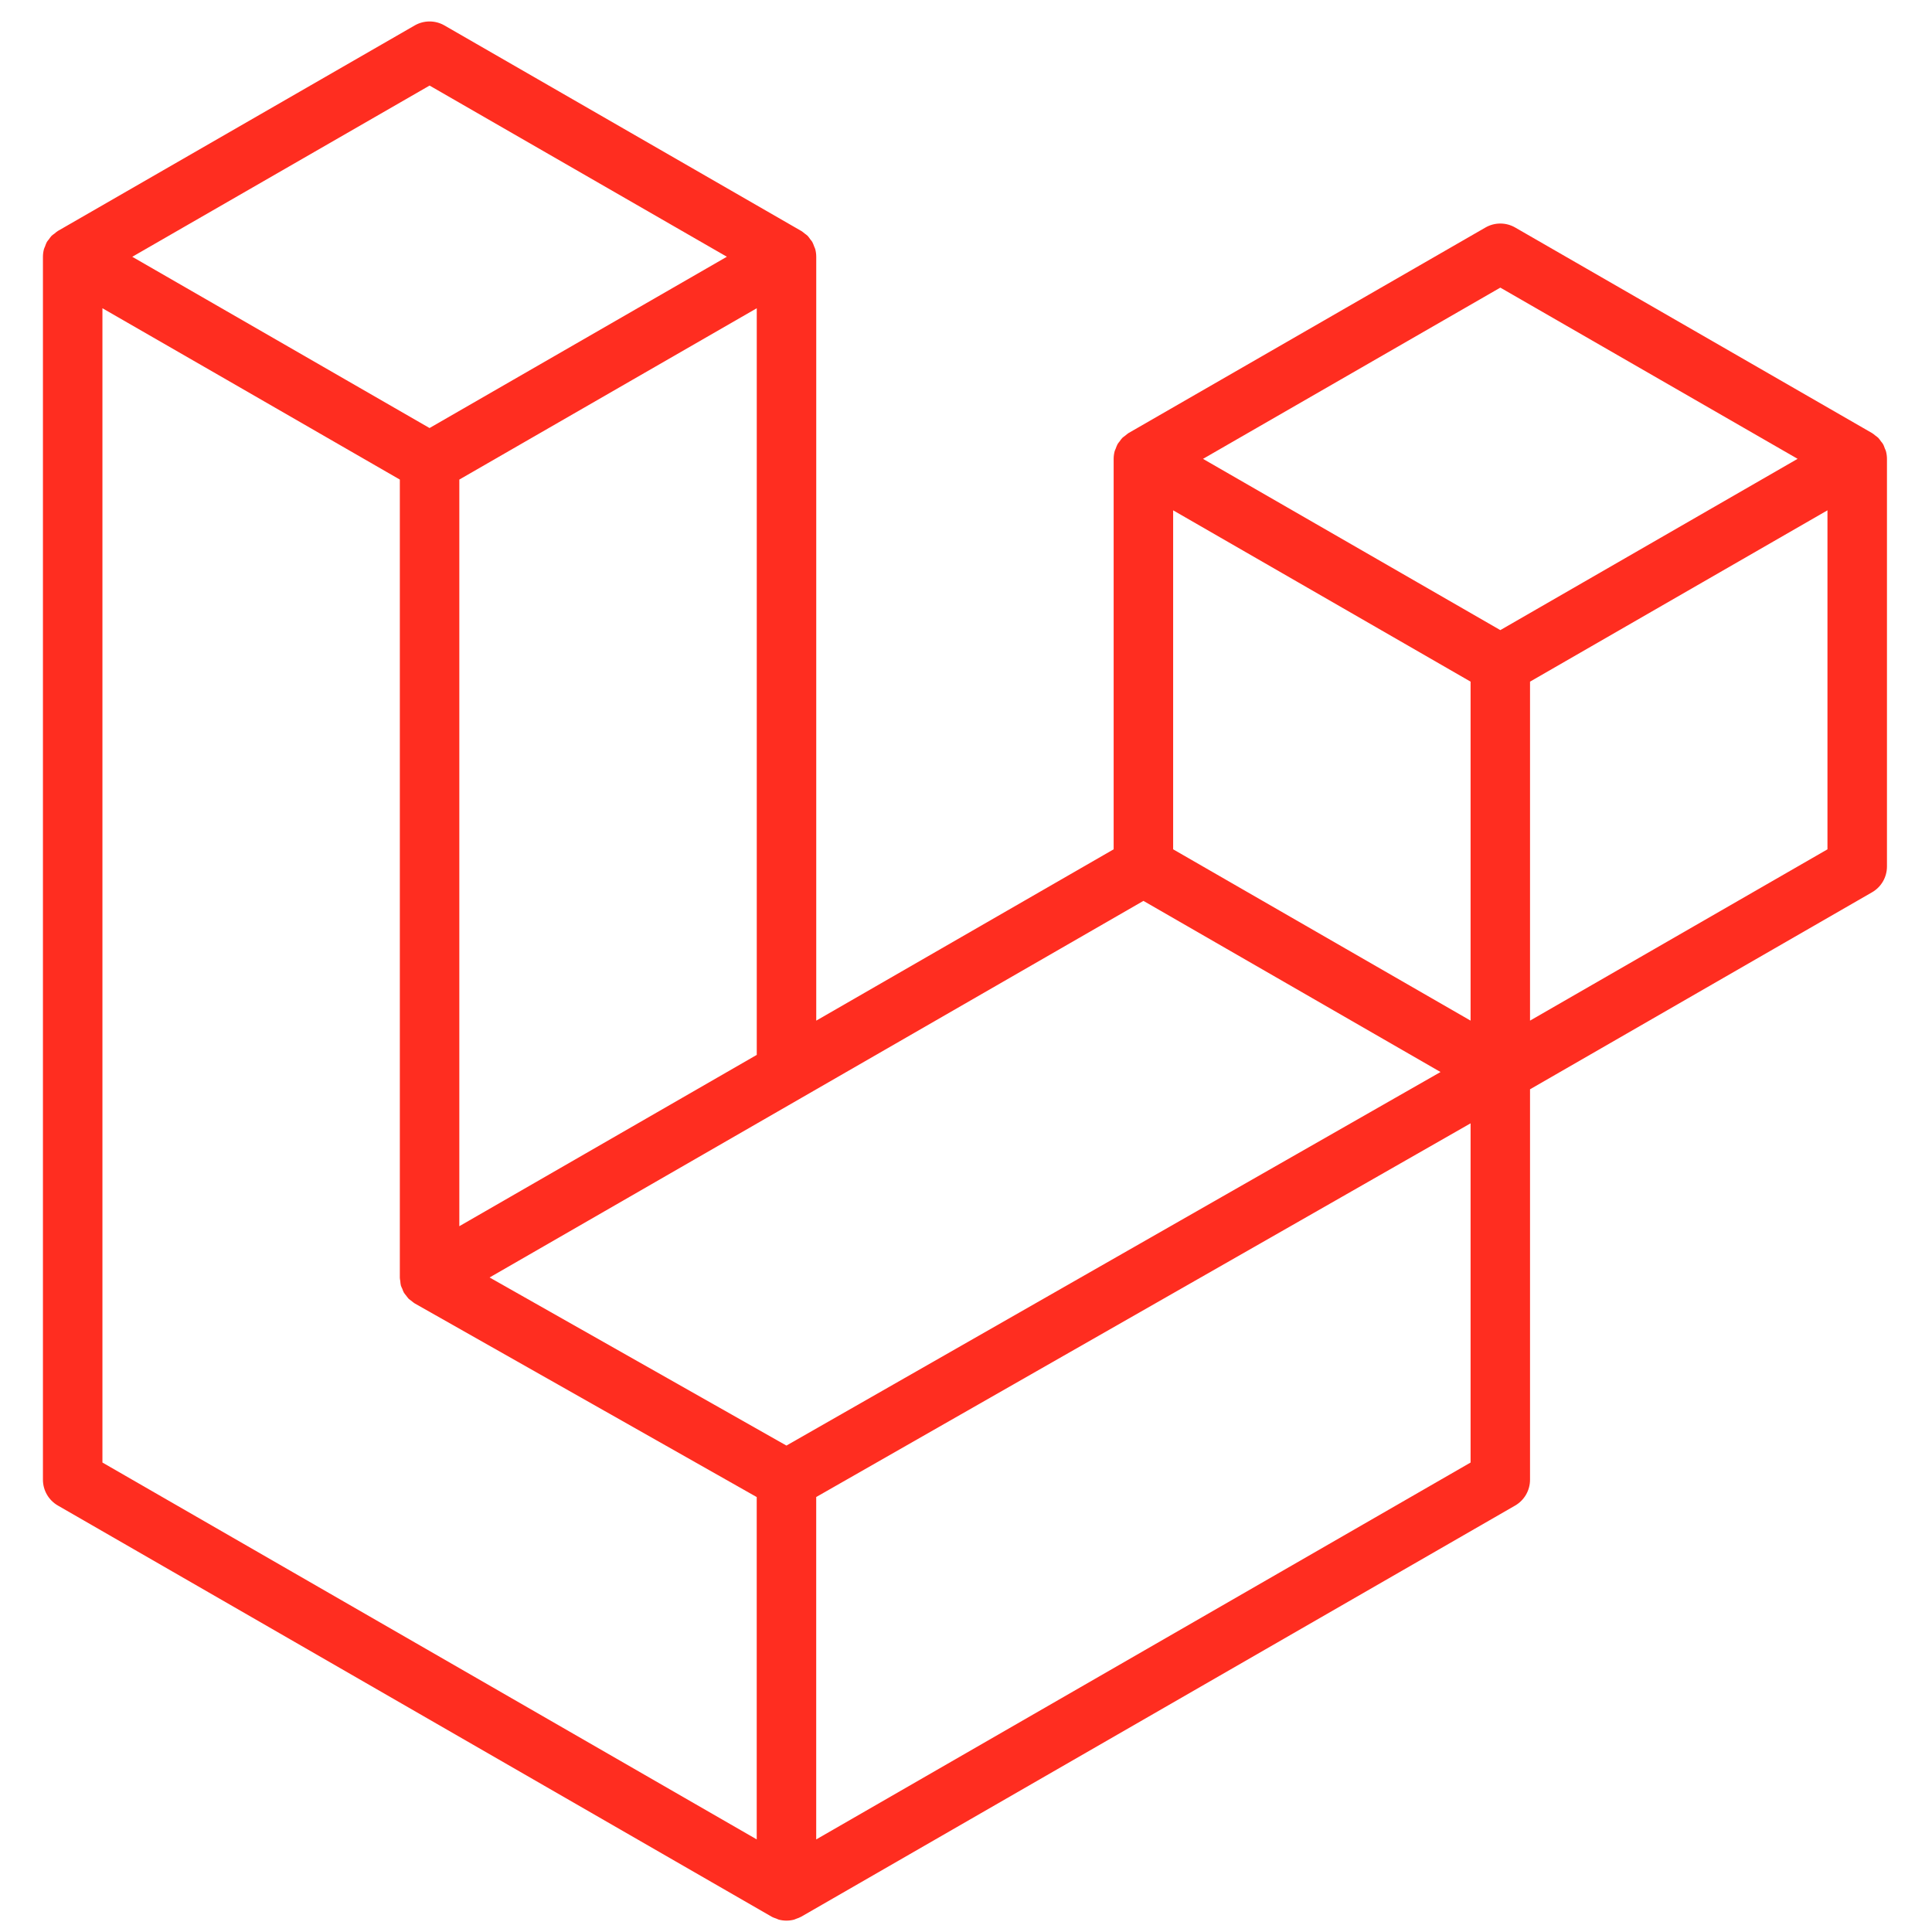
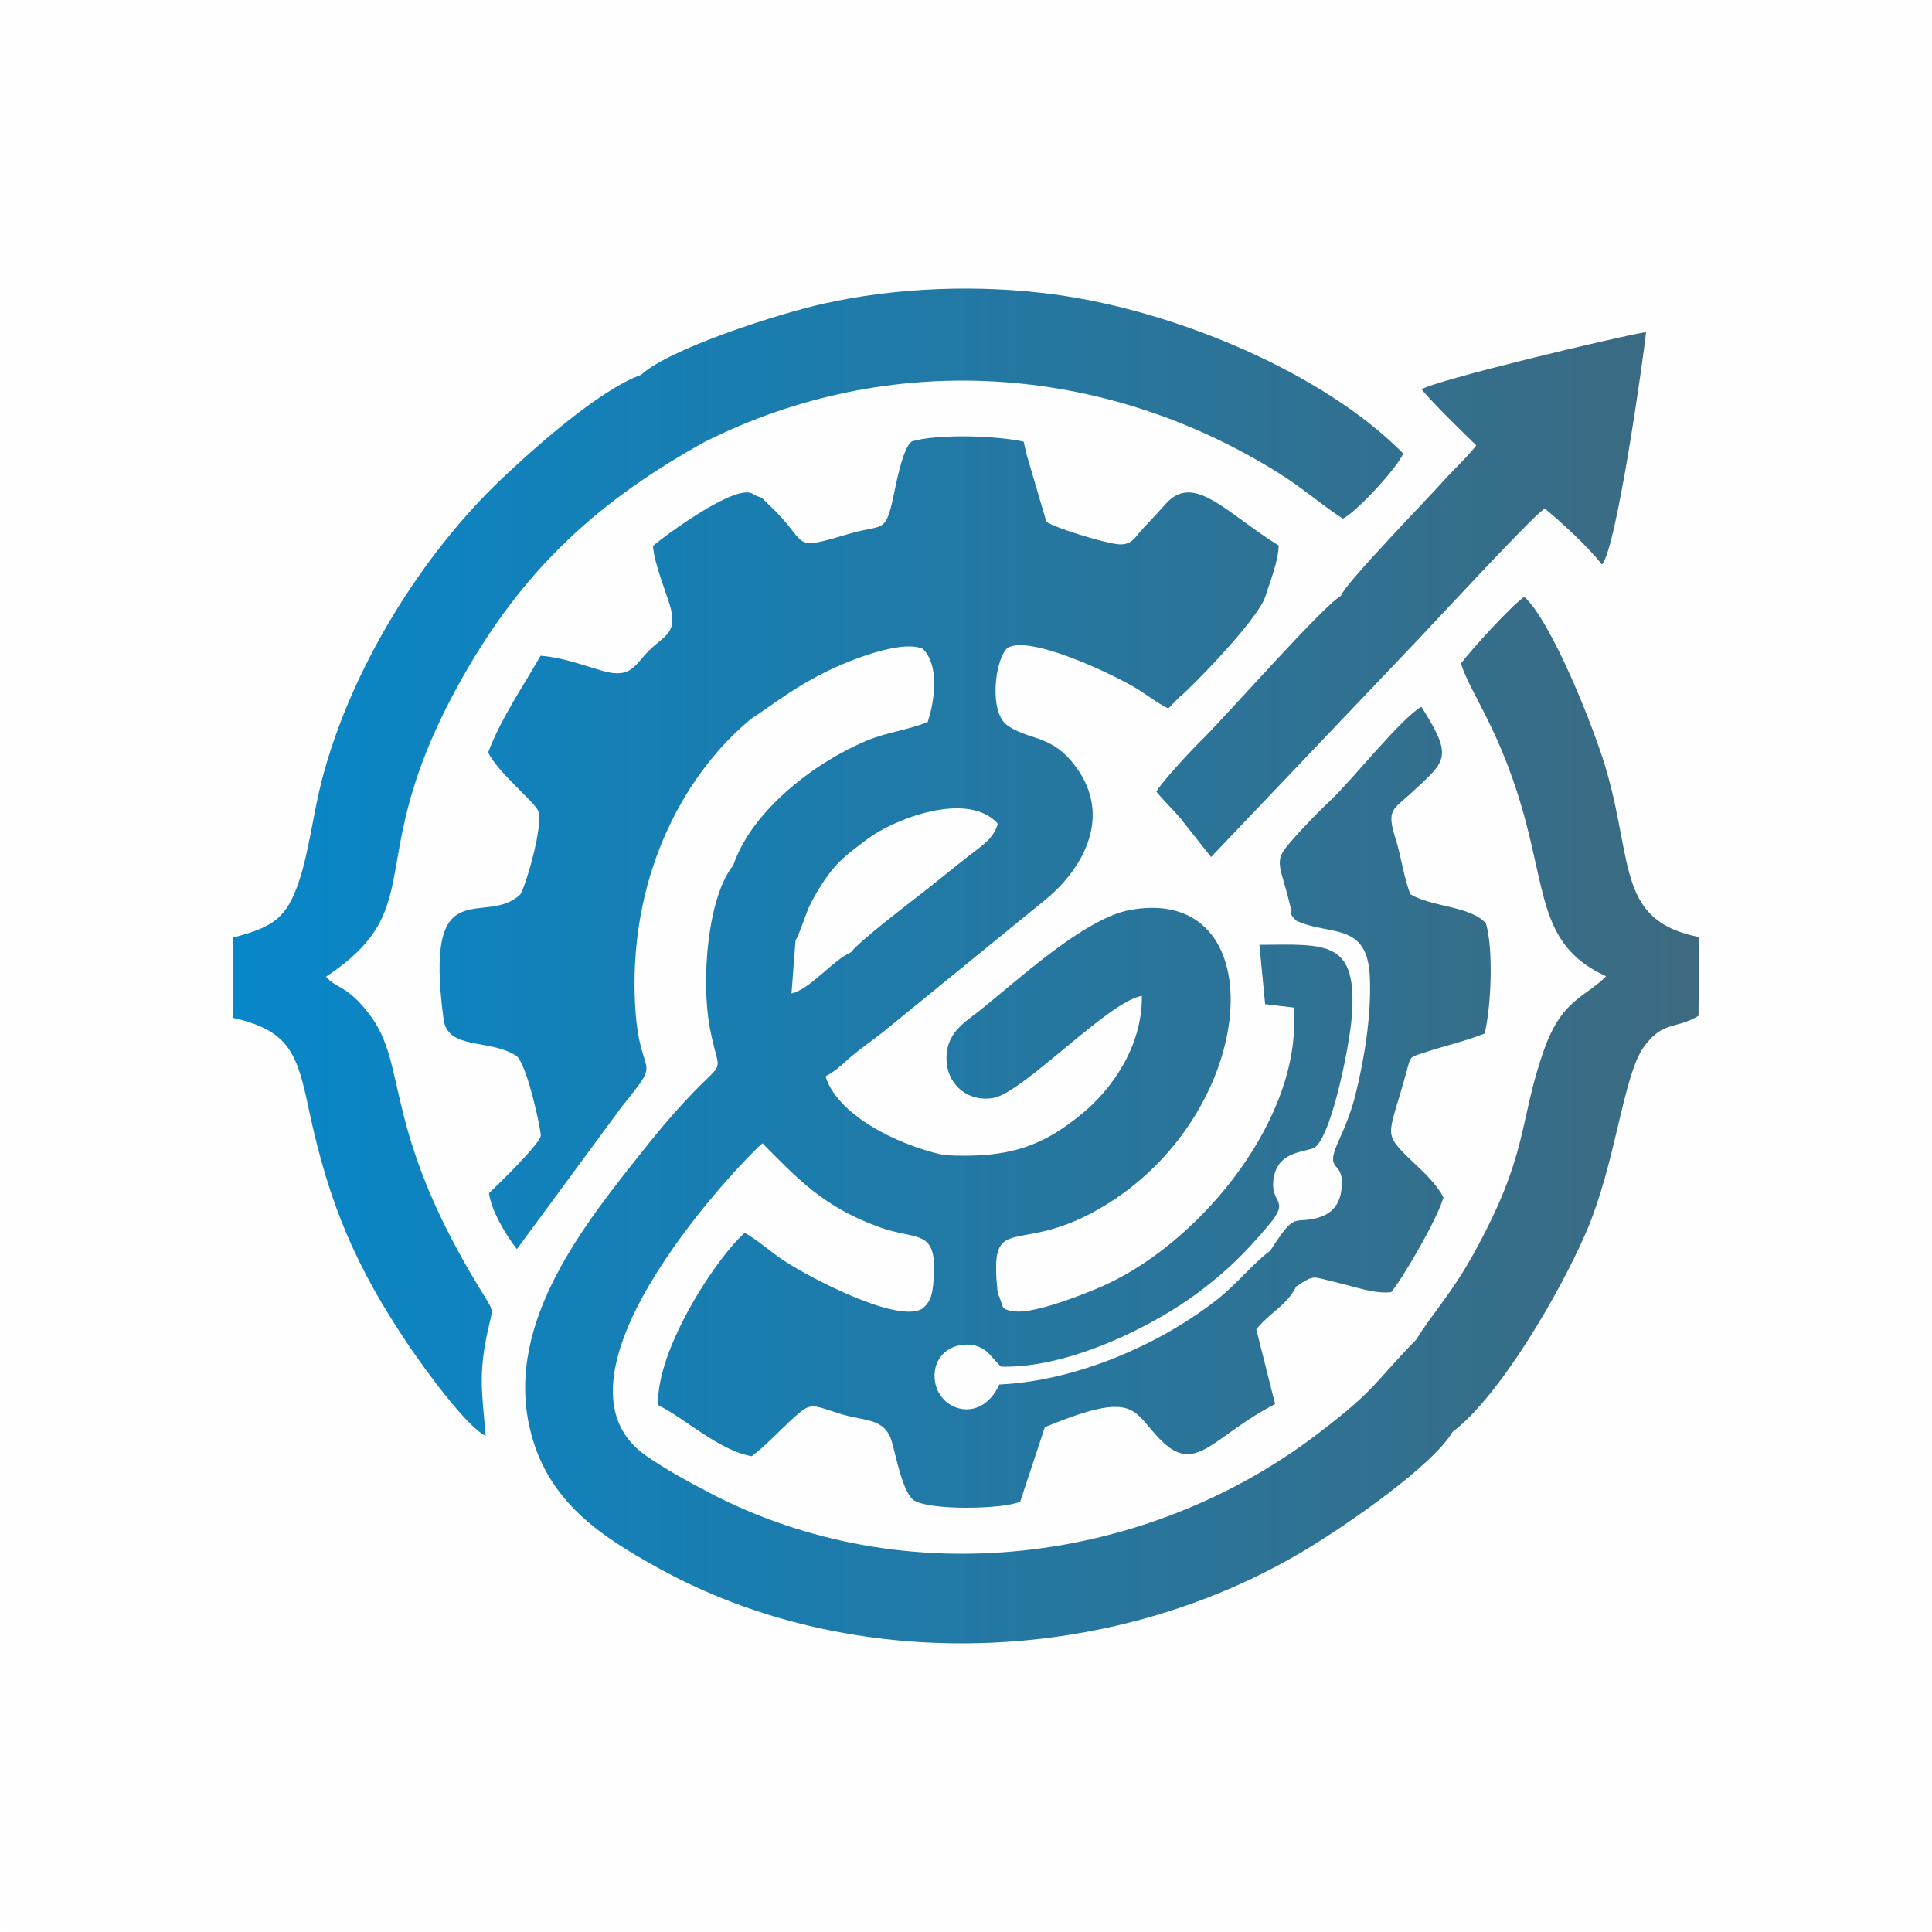
- <svg xmlns="http://www.w3.org/2000/svg" width="166" height="166" viewBox="0 0 166 166" fill="none">
-   <path fill-rule="evenodd" clip-rule="evenodd" d="M162.041 38.759C162.099 38.977 162.129 39.201 162.13 39.426V74.452C162.13 74.902 162.011 75.344 161.786 75.733C161.561 76.122 161.237 76.444 160.847 76.668L131.462 93.594V127.141C131.462 128.054 130.977 128.897 130.186 129.357L68.847 164.683C68.707 164.763 68.554 164.814 68.401 164.868C68.343 164.887 68.289 164.922 68.228 164.938C67.8 165.051 67.349 165.051 66.92 164.938C66.85 164.919 66.786 164.881 66.719 164.855C66.579 164.804 66.432 164.76 66.298 164.683L4.972 129.357C4.583 129.133 4.259 128.81 4.034 128.421C3.808 128.032 3.69 127.591 3.689 127.141L3.689 22.063C3.689 21.834 3.721 21.61 3.779 21.393C3.798 21.32 3.843 21.253 3.868 21.179C3.916 21.045 3.961 20.908 4.031 20.783C4.079 20.7 4.149 20.633 4.206 20.557C4.28 20.454 4.347 20.349 4.433 20.26C4.506 20.186 4.602 20.132 4.685 20.068C4.778 19.992 4.861 19.909 4.966 19.848L35.633 2.185C36.022 1.961 36.462 1.844 36.91 1.844C37.358 1.844 37.798 1.961 38.186 2.185L68.851 19.848H68.857C68.959 19.912 69.045 19.992 69.138 20.065C69.221 20.129 69.313 20.186 69.387 20.257C69.476 20.349 69.54 20.454 69.616 20.557C69.671 20.633 69.744 20.7 69.789 20.783C69.862 20.911 69.904 21.045 69.955 21.179C69.98 21.253 70.025 21.32 70.044 21.396C70.103 21.614 70.133 21.838 70.133 22.063V87.694L95.686 72.974V39.423C95.686 39.2 95.718 38.973 95.775 38.759C95.798 38.683 95.839 38.615 95.865 38.542C95.916 38.408 95.96 38.271 96.031 38.146C96.079 38.063 96.149 37.996 96.203 37.92C96.279 37.818 96.343 37.712 96.433 37.623C96.506 37.549 96.599 37.495 96.681 37.431C96.777 37.355 96.86 37.272 96.962 37.211L127.633 19.548C128.021 19.324 128.461 19.206 128.91 19.206C129.358 19.206 129.798 19.324 130.186 19.548L160.85 37.211C160.959 37.275 161.042 37.355 161.137 37.428C161.217 37.492 161.31 37.549 161.383 37.62C161.473 37.712 161.536 37.818 161.613 37.92C161.67 37.996 161.741 38.063 161.785 38.146C161.859 38.271 161.9 38.408 161.951 38.542C161.98 38.615 162.021 38.683 162.041 38.759ZM157.018 72.974V43.848L146.287 50.028L131.462 58.568V87.694L157.021 72.974H157.018ZM126.354 125.663V96.518L111.771 104.85L70.13 128.626V158.046L126.354 125.663ZM8.801 26.485V125.663L65.018 158.043V128.629L35.649 112L35.64 111.994L35.627 111.988C35.528 111.93 35.445 111.847 35.353 111.777C35.273 111.713 35.18 111.662 35.11 111.592L35.104 111.582C35.021 111.502 34.963 111.403 34.893 111.314C34.829 111.228 34.753 111.154 34.702 111.065L34.699 111.055C34.641 110.96 34.606 110.845 34.565 110.736C34.523 110.64 34.469 110.551 34.443 110.449C34.411 110.328 34.405 110.197 34.392 110.072C34.379 109.976 34.354 109.881 34.354 109.785V109.778V41.205L19.532 32.662L8.801 26.485ZM36.913 7.35L11.364 22.063L36.907 36.777L62.453 22.06L36.907 7.35H36.913ZM50.2 99.174L65.022 90.637V26.485L54.291 32.665L39.466 41.205V105.357L50.2 99.174ZM128.91 24.713L103.363 39.426L128.91 54.14L154.453 39.423L128.91 24.713ZM126.354 58.568L111.529 50.028L100.798 43.848V72.974L115.619 81.511L126.354 87.694V58.568ZM67.571 124.205L105.042 102.803L123.772 92.109L98.245 77.405L68.854 94.334L42.066 109.762L67.571 124.205Z" fill="#FF2D20" />
+ <svg xmlns="http://www.w3.org/2000/svg" xml:space="preserve" width="45.952mm" height="45.952mm" version="1.1" style="shape-rendering:geometricPrecision; text-rendering:geometricPrecision; image-rendering:optimizeQuality; fill-rule:evenodd; clip-rule:evenodd" viewBox="0 0 984.78 984.78">
+   <defs>
+     <style type="text/css">
+    
+     .fil0 {fill:#FEFEFE}
+     .fil1 {fill:url(#id0)}
+    
+   </style>
+     <linearGradient id="id0" gradientUnits="userSpaceOnUse" x1="118.71" y1="492.39" x2="866.07" y2="492.39">
+       <stop offset="0" style="stop-opacity:1; stop-color:#0787C9" />
+       <stop offset="1" style="stop-opacity:1; stop-color:#3D6A80" />
+     </linearGradient>
+   </defs>
+   <g id="Capa_x0020_1">
+     <path class="fil0" d="M-0 0l984.78 0 0 984.78 -979.75 0c-2.77,0 -5.03,-2.26 -5.03,-5.03l0 -979.75z" />
+     <path class="fil1" d="M373.82 440.99c-13.13,16.01 -16.64,58.84 -11.94,83.34 6.12,31.87 10.96,5.55 -32.99,60.73 -30.44,38.23 -71.04,88.03 -59.05,142.08 8.43,37.98 36.35,55.89 65.95,72.24 98.03,54.14 228.75,50.4 327.92,-8.37 22.99,-13.62 66.72,-44.15 76.67,-61.11 24.18,-18.32 54.66,-70.94 67.8,-101.11 15.63,-35.88 18.97,-80.45 29.82,-95.31 9.67,-13.24 15.93,-8.64 27.76,-15.68l0.31 -40.14c-41.3,-8.22 -33.64,-36.83 -46.86,-83.67 -6.53,-23.13 -28.67,-77.69 -42.24,-89.77 -6.89,4.7 -27.04,27.05 -32.31,33.96 5.01,16.01 21.3,35.34 33.46,82.22 10.03,38.64 9.01,62.77 40.54,77.22 -10.76,10.96 -22.39,11.45 -31.64,37.48 -13.11,36.89 -7.28,52.68 -36.51,105.05 -11.2,20.06 -21.21,30.38 -28.5,42.51 -22.57,23.16 -20.09,25.21 -50.91,48.61 -86.32,65.54 -209.22,82.02 -309.56,29.58 -11.36,-5.94 -21.95,-11.75 -32.09,-18.73 -59.22,-40.79 54.22,-156.05 59.23,-159.32 18.31,18.47 31.12,32.32 59.35,42.64 19.53,7.14 29.84,0.21 27.87,26.67 -0.57,7.64 -1.39,11.12 -5.49,14.75 -11.9,8.16 -56.21,-14.73 -70.58,-24.13 -7.35,-4.81 -14.25,-11.17 -20.22,-14.28 -13.38,11.32 -45.31,58.97 -44.16,87.81 13.25,6.31 30.65,22.96 47.69,26.01 6.33,-4.58 13.99,-12.76 19.67,-18 10.98,-10.12 9.82,-8.41 26.01,-3.47 12.48,3.81 22.18,1.87 25.76,14.09 2.09,7.13 5.35,24.83 10.78,29.51 7.44,5.8 47.14,4.87 54.67,0.96l12.55 -37.9c48.32,-19.9 44.3,-7.56 59.98,7.44 17.43,16.68 26.22,-3.21 57.39,-19.2l-9.58 -38.08c6.55,-8.39 15.59,-12.19 20.35,-21.87 9.83,-6.29 7.29,-5.13 21.78,-1.76 7.92,1.84 18.58,5.74 26.63,4.61 6.04,-7.19 23.75,-37.68 26.63,-48.24 -4.39,-8.45 -12.66,-15.06 -19.01,-21.41 -11.9,-11.91 -8.47,-10.96 0.09,-42.39 2.32,-8.51 1.35,-7.46 9.75,-10.23 10.99,-3.62 19.9,-5.47 30.18,-9.53 3.31,-13.88 4.56,-42.78 0.63,-56.16 -8.07,-8.91 -27.33,-8.2 -38.47,-14.8 -3.34,-8.16 -4.77,-19.59 -7.59,-28.38 -4.77,-14.85 -1.14,-14.81 7.2,-22.53 18.58,-17.21 22.66,-18.26 5.99,-44.66 -9.95,5.36 -35.91,38.01 -46.43,47.78 -6.18,5.74 -18.45,18.49 -22.93,24.36 -5.48,7.17 -2.06,10.92 1.99,27.3 0.43,1.73 0.61,2.77 1.16,4.36 0.2,0.57 -1.64,1.65 2.45,5.22 16.5,7.9 36.2,0.22 37.46,28.51 0.88,19.83 -2.85,42.12 -7.22,59.78 -2.06,8.36 -5.06,16.05 -8.63,23.86 -8.02,17.57 3.36,8.6 1.4,24.87 -1.18,9.82 -7.11,13.96 -16.21,15.28 -8.65,1.26 -8.4,-2.18 -20.17,16.01 -7.53,5.28 -16.87,16.72 -25.98,23.99 -28.92,23.1 -72.09,42.32 -112.06,44.12 -9.33,20.64 -31.73,13.43 -32.94,-3.01 -0.69,-9.4 5.26,-15.57 12.76,-16.98 5.04,-0.95 9.21,0.04 12.51,2.24 1.72,1.15 2.18,1.87 3.65,3.4 0.38,0.39 1.45,1.62 1.83,2.02 2.98,3.18 0.37,0.61 3.09,3.24 35.53,0.95 79.38,-21.81 100.8,-38 14.95,-11.3 23.76,-20.11 35.35,-33.83 12.1,-14.33 0.44,-10.46 2.87,-24.58 2.1,-12.18 12.84,-12.71 19.72,-14.75 8.96,-2.66 18.6,-51.03 19.89,-65.75 3.58,-40.7 -12.3,-38.37 -46.94,-38.12l2.91 30.26 14.49 1.71c4.91,54.89 -45.91,118.22 -95.57,141.21 -8.65,4 -35.82,14.86 -46.31,13.69 -8.44,-0.94 -5.47,-2.5 -8.88,-9.14 -4.97,-45.99 10.82,-15.08 60.2,-48.46 74.11,-50.1 79.24,-160.09 7.28,-147.04 -23.07,4.18 -56.65,35.21 -76.19,50.88 -7.99,6.41 -18.38,11.8 -17.36,26.65 0.8,11.65 10.91,20.55 23.8,18.3 15.25,-2.67 58.91,-49.45 75.71,-52.02 0.31,26.77 -16.56,48.44 -29.78,59.45 -19.94,16.61 -37.04,23.63 -71.04,21.72 -25.32,-5.56 -54.7,-21.17 -60.41,-40.16 6.58,-3.65 8.37,-6.25 14.55,-11.32 4.55,-3.74 10.27,-7.69 14.4,-10.99l84.02 -68.47c17.82,-14.98 35.17,-43.03 12.16,-70.1 -11.28,-13.27 -22.68,-10.78 -32.69,-18.21 -9.11,-6.75 -6.28,-32.83 0.15,-39.22 10.89,-6.88 51.77,12.31 64.69,19.88 6.72,3.94 11.74,8.2 17.44,10.91l5.79 -5.92c3.57,-2.36 39.75,-39 43.63,-51.09 2.29,-7.14 6.61,-17.96 6.84,-26.04 -26.79,-16.6 -43.24,-37.45 -57.65,-21.17 -3.9,4.41 -6.82,7.49 -11.34,12.28 -4.37,4.63 -5.81,9.14 -13.52,8.17 -7.63,-0.97 -31.3,-8.2 -35.91,-11.41l-10.16 -34.53 -1.4 -6.28c-13.3,-3 -43.36,-4.12 -56.93,-0.17 -4.85,2.91 -8.58,24.1 -9.71,29.19 -3.98,17.97 -5.29,12.93 -21.89,17.82 -31.8,9.36 -19.57,5.58 -41.5,-14.83 -4.93,-4.59 -1.16,-2.24 -7.43,-4.93 -7.3,-7.39 -45.51,20.84 -51.51,26.07 0.64,8.44 5.69,21 8.38,29.42 4.76,14.94 -2.57,16.25 -10.16,23.66 -7.59,7.41 -9.06,14.91 -24.07,10.54 -9.94,-2.89 -20.4,-6.84 -31.45,-7.66 -7.8,13.88 -20.3,32.06 -26.7,49.29 4.82,9.99 22.2,23.92 25.27,29.33 3.63,6.39 -6.83,41.13 -9.04,43.19 -18.03,16.91 -49.29,-13.9 -38.97,63.48 2.11,15.85 23.39,9.83 36.93,18.55 5.58,3.59 13,39.01 12.62,40.89 -0.92,4.52 -21.03,24.18 -26.4,29.21 1.2,9.1 8.87,21.74 14.23,28.53l53.5 -72.66c22.48,-27.85 8.18,-10.74 6.59,-55.28 -2.33,-65.34 26.97,-116.03 59.56,-142.55 13.91,-9.15 21.3,-15.59 38.46,-24.08 9.95,-4.93 37.5,-16.34 48.77,-11.44 8.19,7.89 6.5,25.24 2.52,37.31 -10.37,4.27 -20.68,5.09 -31.7,9.77 -26.52,11.28 -57.97,35.58 -67.37,63.18zm309.68 -137.29c-9.32,5.27 -59.42,62.27 -70.84,73.37 -4.59,4.46 -20.28,21.15 -23.23,26.44 4.48,5.59 9.4,9.79 13.94,15.73l13.94 17.61 99.91 -104.96c11.12,-11.45 63.57,-68.61 70.17,-72.7 7.91,6.54 22.51,19.78 29.13,28.57 7.56,-7.77 21.86,-110.52 22.5,-118.48 -14.53,2.3 -106.96,24.43 -114.44,29.19 7.59,8.83 18.76,19.6 27.91,28.56 -5.55,7.09 -11.04,11.69 -17.2,18.65 -6.72,7.59 -50.07,52.17 -51.79,58.02zm-324.35 -78.43c93.61,-47.01 202.96,-40.52 293.19,16.22 12.1,7.61 21.09,15.67 32.1,22.86 6.68,-2.97 28.4,-26.52 30.78,-33.23 -40.69,-41.12 -115.34,-72.34 -176.55,-80.86 -39.34,-5.48 -82.21,-3.76 -119.34,4.63 -24.26,5.49 -78.59,23.15 -92.51,36.15 -21.61,7.84 -54.69,37.51 -70.71,52.65 -40.61,38.38 -77.44,97.02 -92.22,154.6 -4.05,15.77 -6.5,35.85 -11.28,50.33 -6.49,19.66 -13.4,23.9 -33.89,29.3l0.02 40.92c29.06,6.45 32.75,18.53 38.71,46.75 10.24,48.45 24.16,80.56 50.73,120 7.92,11.75 29.77,41.9 39.4,46.28 -1.91,-22.33 -3.86,-31.61 1.27,-54.56 2.16,-9.67 3.08,-8.59 -1.62,-16.13 -53.44,-85.65 -38.56,-117.65 -59,-144.26 -11.55,-15.04 -16.48,-12.71 -22.08,-19.06 55.88,-37.19 14.95,-59.73 73.07,-158.55 29.88,-50.79 66.64,-84.6 119.94,-114.03zm74.63 260.09c-9.72,4.45 -20.7,18.75 -30.34,21.04l2.06 -27.09c0.76,-1.33 0.71,-1.03 2.03,-4.27l4.52 -12.04c2.18,-4.79 5.45,-10.24 7.86,-13.82 6.96,-10.33 12.18,-13.9 22.03,-21.37 13.55,-10.29 51.4,-25.06 66.66,-7.98 -2.24,8.21 -9.14,11.86 -16.67,17.91 -6.31,5.07 -12.22,9.8 -19.15,15.3 -7.59,6.01 -34.18,26.09 -38.99,32.32z" />
+   </g>
</svg>
